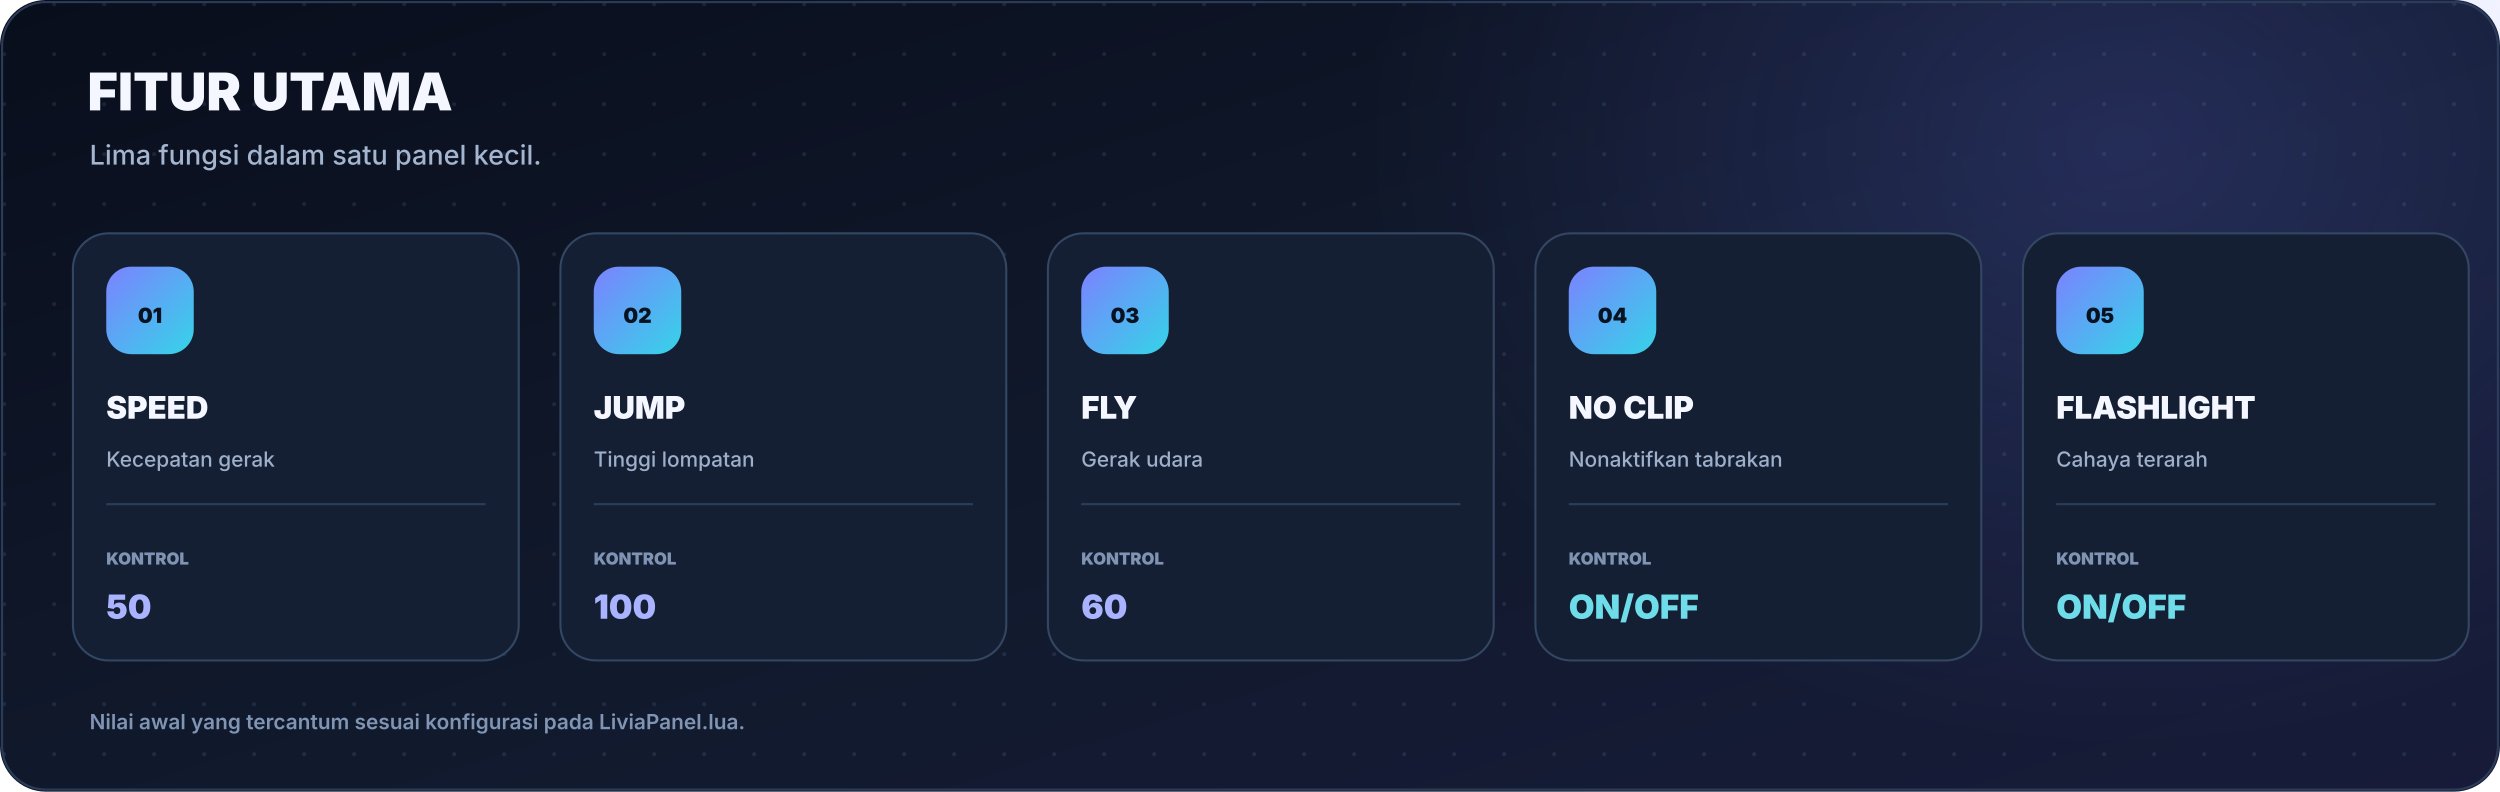
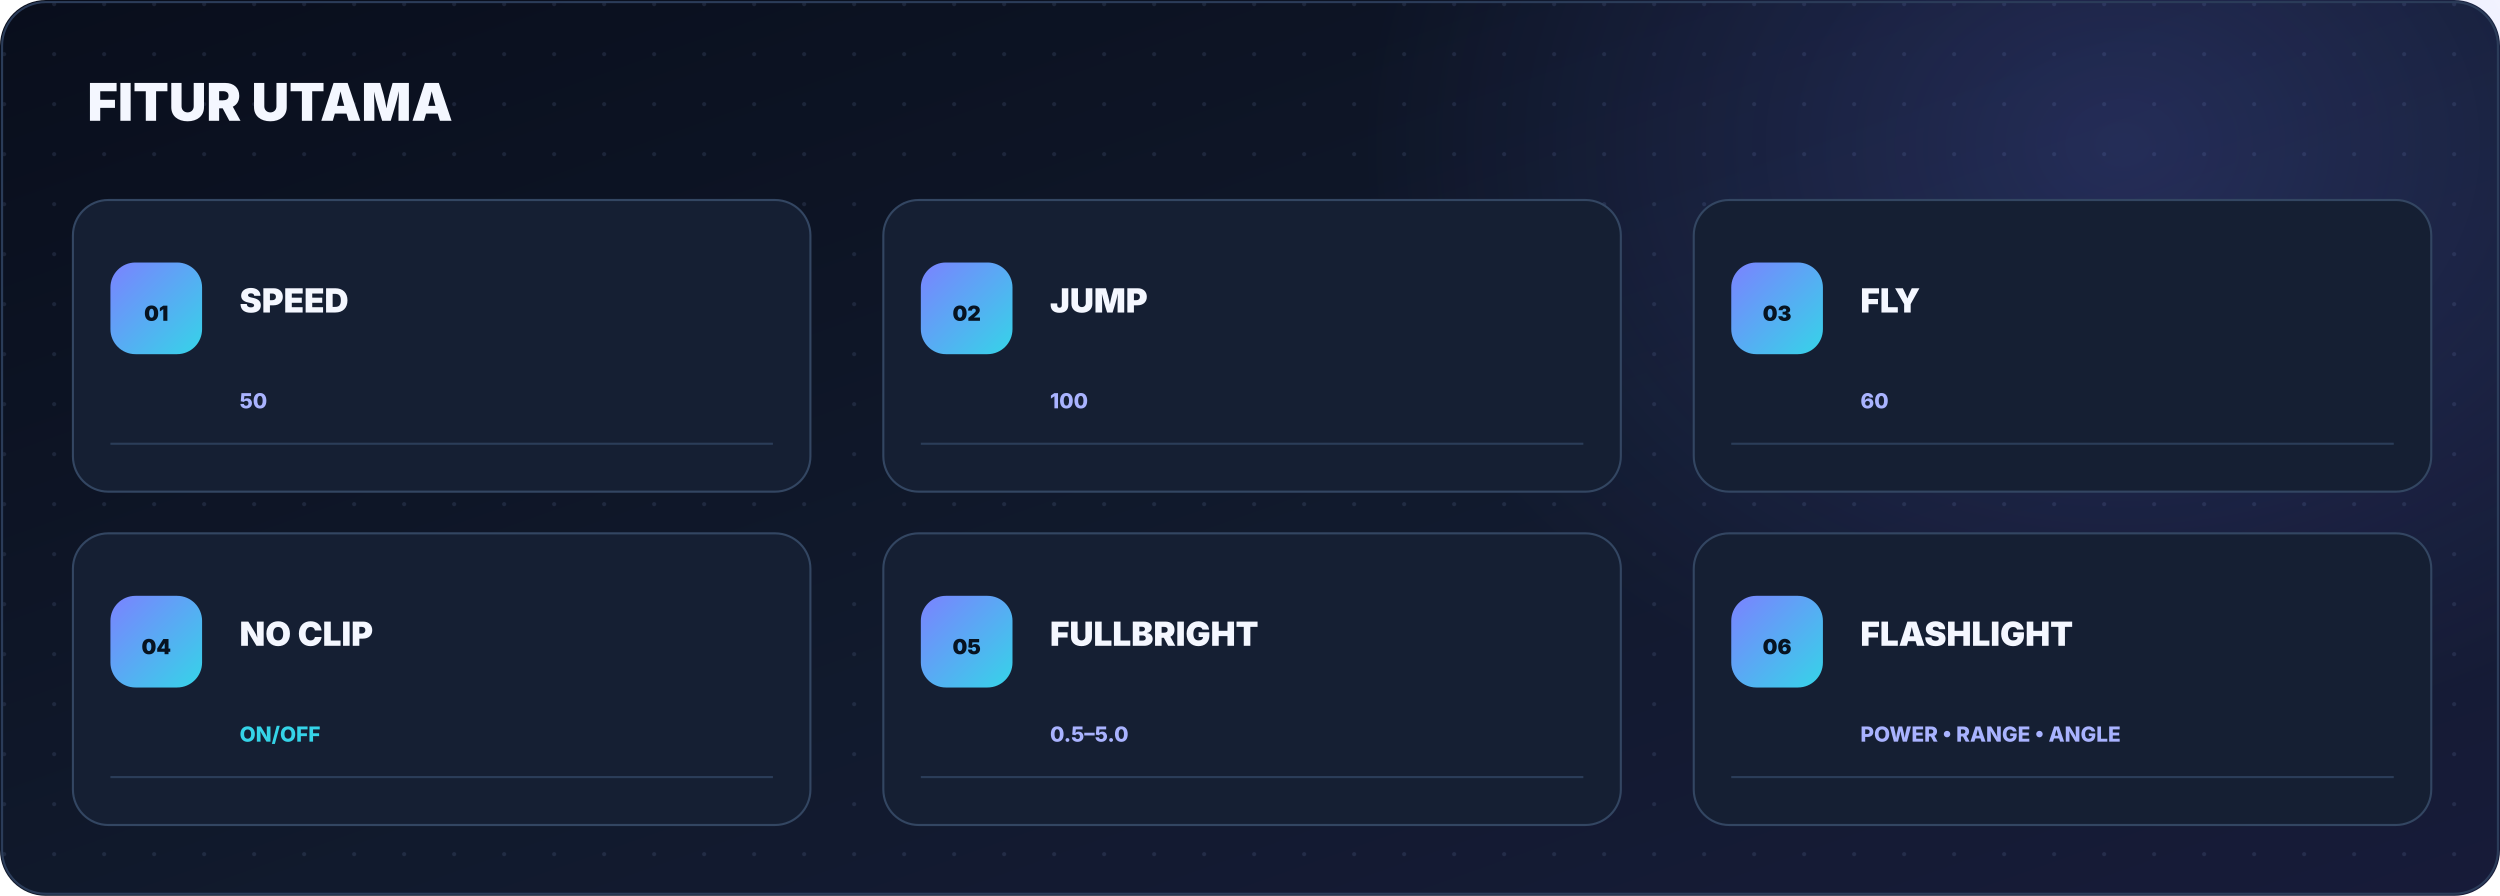
- <svg xmlns="http://www.w3.org/2000/svg" width="1200" height="380" viewBox="0 0 1200 380" role="img" aria-labelledby="title desc">
+ <svg xmlns="http://www.w3.org/2000/svg" width="1200" height="430" viewBox="0 0 1200 430" role="img" aria-labelledby="title desc">
  <defs>
    <linearGradient id="bg" x1="0" y1="0" x2="1" y2="1">
      <stop stop-color="#090E1C" />
      <stop offset=".56" stop-color="#111A2D" />
      <stop offset="1" stop-color="#171B39" />
    </linearGradient>
    <linearGradient id="accent" x1="0" y1="0" x2="1" y2="1">
      <stop stop-color="#7B82FF" />
      <stop offset="1" stop-color="#35D4E8" />
    </linearGradient>
-     <linearGradient id="line" x1="0" y1="0" x2="1" y2="0">
-       <stop stop-color="#7B82FF" />
-       <stop offset="1" stop-color="#35D4E8" />
-     </linearGradient>
-     <linearGradient id="panel" x1="0" y1="0" x2="1" y2="1">
-       <stop stop-color="#1B2640" />
-       <stop offset="1" stop-color="#11192B" />
-     </linearGradient>
    <pattern id="dots" width="24" height="24" patternUnits="userSpaceOnUse">
      <circle cx="2" cy="2" r="1" fill="#91A7D7" fill-opacity=".13" />
    </pattern>
    <radialGradient id="glow">
      <stop stop-color="#7079FF" stop-opacity=".21" />
      <stop offset="1" stop-color="#7079FF" stop-opacity="0" />
    </radialGradient>
  </defs>
-   <rect width="1200" height="380" rx="22" fill="url(#bg)" />
-   <rect width="1200" height="380" rx="22" fill="url(#dots)" />
+   <rect width="1200" height="430" rx="22" fill="url(#bg)" />
+   <rect width="1200" height="430" rx="22" fill="url(#dots)" />
  <ellipse cx="1020" cy="70" rx="370" ry="290" fill="url(#glow)" />
-   <rect x="1" y="1" width="1198" height="378" rx="21" fill="none" stroke="#2B3C59" />
-   <text x="42" y="53" font-family="Inter,Segoe UI,Arial,sans-serif" font-size="25" font-weight="900" fill="#F4F7FF" text-anchor="start">FITUR UTAMA</text>
-   <text x="43" y="79" font-family="Inter,Segoe UI,Arial,sans-serif" font-size="13" font-weight="500" fill="#A4B5D0" text-anchor="start">Lima fungsi dalam satu panel kecil.</text>
-   <rect x="35" y="112" width="214" height="205" rx="17" fill="#151F33" stroke="#334662" />
-   <rect x="51" y="128" width="42" height="42" rx="12" fill="url(#accent)" />
-   <text x="72" y="155" font-family="Inter,Segoe UI,Arial,sans-serif" font-size="10" font-weight="900" fill="#071321" text-anchor="middle">01</text>
-   <text x="51" y="201" font-family="Inter,Segoe UI,Arial,sans-serif" font-size="15" font-weight="900" fill="#F4F7FF" text-anchor="start">SPEED</text>
-   <text x="51" y="224" font-family="Inter,Segoe UI,Arial,sans-serif" font-size="10" font-weight="550" fill="#9EAFCA" text-anchor="start">Kecepatan gerak</text>
-   <path d="M51 242H233" stroke="#2B3D59" />
-   <text x="51" y="271" font-family="Inter,Segoe UI,Arial,sans-serif" font-size="8" font-weight="850" fill="#7F93B3" text-anchor="start">KONTROL</text>
-   <text x="51" y="297" font-family="Inter,Segoe UI,Arial,sans-serif" font-size="16" font-weight="900" fill="#A9B3FF" text-anchor="start">50</text>
-   <rect x="269" y="112" width="214" height="205" rx="17" fill="#151F33" stroke="#334662" />
-   <rect x="285" y="128" width="42" height="42" rx="12" fill="url(#accent)" />
-   <text x="306" y="155" font-family="Inter,Segoe UI,Arial,sans-serif" font-size="10" font-weight="900" fill="#071321" text-anchor="middle">02</text>
-   <text x="285" y="201" font-family="Inter,Segoe UI,Arial,sans-serif" font-size="15" font-weight="900" fill="#F4F7FF" text-anchor="start">JUMP</text>
-   <text x="285" y="224" font-family="Inter,Segoe UI,Arial,sans-serif" font-size="10" font-weight="550" fill="#9EAFCA" text-anchor="start">Tinggi lompatan</text>
-   <path d="M285 242H467" stroke="#2B3D59" />
-   <text x="285" y="271" font-family="Inter,Segoe UI,Arial,sans-serif" font-size="8" font-weight="850" fill="#7F93B3" text-anchor="start">KONTROL</text>
-   <text x="285" y="297" font-family="Inter,Segoe UI,Arial,sans-serif" font-size="16" font-weight="900" fill="#A9B3FF" text-anchor="start">100</text>
-   <rect x="503" y="112" width="214" height="205" rx="17" fill="#151F33" stroke="#334662" />
-   <rect x="519" y="128" width="42" height="42" rx="12" fill="url(#accent)" />
-   <text x="540" y="155" font-family="Inter,Segoe UI,Arial,sans-serif" font-size="10" font-weight="900" fill="#071321" text-anchor="middle">03</text>
-   <text x="519" y="201" font-family="Inter,Segoe UI,Arial,sans-serif" font-size="15" font-weight="900" fill="#F4F7FF" text-anchor="start">FLY</text>
-   <text x="519" y="224" font-family="Inter,Segoe UI,Arial,sans-serif" font-size="10" font-weight="550" fill="#9EAFCA" text-anchor="start">Gerak udara</text>
-   <path d="M519 242H701" stroke="#2B3D59" />
-   <text x="519" y="271" font-family="Inter,Segoe UI,Arial,sans-serif" font-size="8" font-weight="850" fill="#7F93B3" text-anchor="start">KONTROL</text>
-   <text x="519" y="297" font-family="Inter,Segoe UI,Arial,sans-serif" font-size="16" font-weight="900" fill="#A9B3FF" text-anchor="start">60</text>
-   <rect x="737" y="112" width="214" height="205" rx="17" fill="#151F33" stroke="#334662" />
-   <rect x="753" y="128" width="42" height="42" rx="12" fill="url(#accent)" />
-   <text x="774" y="155" font-family="Inter,Segoe UI,Arial,sans-serif" font-size="10" font-weight="900" fill="#071321" text-anchor="middle">04</text>
-   <text x="753" y="201" font-family="Inter,Segoe UI,Arial,sans-serif" font-size="15" font-weight="900" fill="#F4F7FF" text-anchor="start">NO CLIP</text>
-   <text x="753" y="224" font-family="Inter,Segoe UI,Arial,sans-serif" font-size="10" font-weight="550" fill="#9EAFCA" text-anchor="start">Nonaktifkan tabrakan</text>
-   <path d="M753 242H935" stroke="#2B3D59" />
-   <text x="753" y="271" font-family="Inter,Segoe UI,Arial,sans-serif" font-size="8" font-weight="850" fill="#7F93B3" text-anchor="start">KONTROL</text>
-   <text x="753" y="297" font-family="Inter,Segoe UI,Arial,sans-serif" font-size="16" font-weight="900" fill="#6EDDE9" text-anchor="start">ON/OFF</text>
-   <rect x="971" y="112" width="214" height="205" rx="17" fill="#151F33" stroke="#334662" />
-   <rect x="987" y="128" width="42" height="42" rx="12" fill="url(#accent)" />
-   <text x="1008" y="155" font-family="Inter,Segoe UI,Arial,sans-serif" font-size="10" font-weight="900" fill="#071321" text-anchor="middle">05</text>
-   <text x="987" y="201" font-family="Inter,Segoe UI,Arial,sans-serif" font-size="15" font-weight="900" fill="#F4F7FF" text-anchor="start">FLASHLIGHT</text>
-   <text x="987" y="224" font-family="Inter,Segoe UI,Arial,sans-serif" font-size="10" font-weight="550" fill="#9EAFCA" text-anchor="start">Cahaya terarah</text>
-   <path d="M987 242H1169" stroke="#2B3D59" />
-   <text x="987" y="271" font-family="Inter,Segoe UI,Arial,sans-serif" font-size="8" font-weight="850" fill="#7F93B3" text-anchor="start">KONTROL</text>
-   <text x="987" y="297" font-family="Inter,Segoe UI,Arial,sans-serif" font-size="16" font-weight="900" fill="#6EDDE9" text-anchor="start">ON/OFF</text>
-   <text x="43" y="350" font-family="Inter,Segoe UI,Arial,sans-serif" font-size="10" font-weight="600" fill="#8094B4" text-anchor="start">Nilai awal yang tercantum sesuai konfigurasi pada LiviaPanel.lua.</text>
+   <rect x="1" y="1" width="1198" height="428" rx="21" fill="none" stroke="#2B3C59" />
+   <text x="42" y="58" font-family="Inter,Segoe UI,Arial,sans-serif" font-size="25" font-weight="900" fill="#F4F7FF" text-anchor="start">FITUR UTAMA</text>
+   <rect x="35" y="96" width="354" height="140" rx="17" fill="#151F33" stroke="#334662" />
+   <rect x="53" y="126" width="44" height="44" rx="12" fill="url(#accent)" />
+   <text x="75" y="154" font-family="Inter,Segoe UI,Arial,sans-serif" font-size="10" font-weight="900" fill="#071321" text-anchor="middle">01</text>
+   <text x="115" y="150" font-family="Inter,Segoe UI,Arial,sans-serif" font-size="16" font-weight="900" fill="#F4F7FF" text-anchor="start">SPEED</text>
+   <text x="115" y="196" font-family="Inter,Segoe UI,Arial,sans-serif" font-size="10" font-weight="800" fill="#A9B3FF" text-anchor="start">50</text>
+   <path d="M53 213H371" stroke="#2B3D59" />
+   <rect x="424" y="96" width="354" height="140" rx="17" fill="#151F33" stroke="#334662" />
+   <rect x="442" y="126" width="44" height="44" rx="12" fill="url(#accent)" />
+   <text x="464" y="154" font-family="Inter,Segoe UI,Arial,sans-serif" font-size="10" font-weight="900" fill="#071321" text-anchor="middle">02</text>
+   <text x="504" y="150" font-family="Inter,Segoe UI,Arial,sans-serif" font-size="16" font-weight="900" fill="#F4F7FF" text-anchor="start">JUMP</text>
+   <text x="504" y="196" font-family="Inter,Segoe UI,Arial,sans-serif" font-size="10" font-weight="800" fill="#A9B3FF" text-anchor="start">100</text>
+   <path d="M442 213H760" stroke="#2B3D59" />
+   <rect x="813" y="96" width="354" height="140" rx="17" fill="#151F33" stroke="#334662" />
+   <rect x="831" y="126" width="44" height="44" rx="12" fill="url(#accent)" />
+   <text x="853" y="154" font-family="Inter,Segoe UI,Arial,sans-serif" font-size="10" font-weight="900" fill="#071321" text-anchor="middle">03</text>
+   <text x="893" y="150" font-family="Inter,Segoe UI,Arial,sans-serif" font-size="16" font-weight="900" fill="#F4F7FF" text-anchor="start">FLY</text>
+   <text x="893" y="196" font-family="Inter,Segoe UI,Arial,sans-serif" font-size="10" font-weight="800" fill="#A9B3FF" text-anchor="start">60</text>
+   <path d="M831 213H1149" stroke="#2B3D59" />
+   <rect x="35" y="256" width="354" height="140" rx="17" fill="#151F33" stroke="#334662" />
+   <rect x="53" y="286" width="44" height="44" rx="12" fill="url(#accent)" />
+   <text x="75" y="314" font-family="Inter,Segoe UI,Arial,sans-serif" font-size="10" font-weight="900" fill="#071321" text-anchor="middle">04</text>
+   <text x="115" y="310" font-family="Inter,Segoe UI,Arial,sans-serif" font-size="16" font-weight="900" fill="#F4F7FF" text-anchor="start">NO CLIP</text>
+   <text x="115" y="356" font-family="Inter,Segoe UI,Arial,sans-serif" font-size="10" font-weight="800" fill="#35D4E8" text-anchor="start">ON/OFF</text>
+   <path d="M53 373H371" stroke="#2B3D59" />
+   <rect x="424" y="256" width="354" height="140" rx="17" fill="#151F33" stroke="#334662" />
+   <rect x="442" y="286" width="44" height="44" rx="12" fill="url(#accent)" />
+   <text x="464" y="314" font-family="Inter,Segoe UI,Arial,sans-serif" font-size="10" font-weight="900" fill="#071321" text-anchor="middle">05</text>
+   <text x="504" y="310" font-family="Inter,Segoe UI,Arial,sans-serif" font-size="16" font-weight="900" fill="#F4F7FF" text-anchor="start">FULLBRIGHT</text>
+   <text x="504" y="356" font-family="Inter,Segoe UI,Arial,sans-serif" font-size="10" font-weight="800" fill="#A9B3FF" text-anchor="start">0.5–5.0</text>
+   <path d="M442 373H760" stroke="#2B3D59" />
+   <rect x="813" y="256" width="354" height="140" rx="17" fill="#151F33" stroke="#334662" />
+   <rect x="831" y="286" width="44" height="44" rx="12" fill="url(#accent)" />
+   <text x="853" y="314" font-family="Inter,Segoe UI,Arial,sans-serif" font-size="10" font-weight="900" fill="#071321" text-anchor="middle">06</text>
+   <text x="893" y="310" font-family="Inter,Segoe UI,Arial,sans-serif" font-size="16" font-weight="900" fill="#F4F7FF" text-anchor="start">FLASHLIGHT</text>
+   <text x="893" y="356" font-family="Inter,Segoe UI,Arial,sans-serif" font-size="10" font-weight="800" fill="#A9B3FF" text-anchor="start">POWER • RANGE • ANGLE</text>
+   <path d="M831 373H1149" stroke="#2B3D59" />
</svg>
